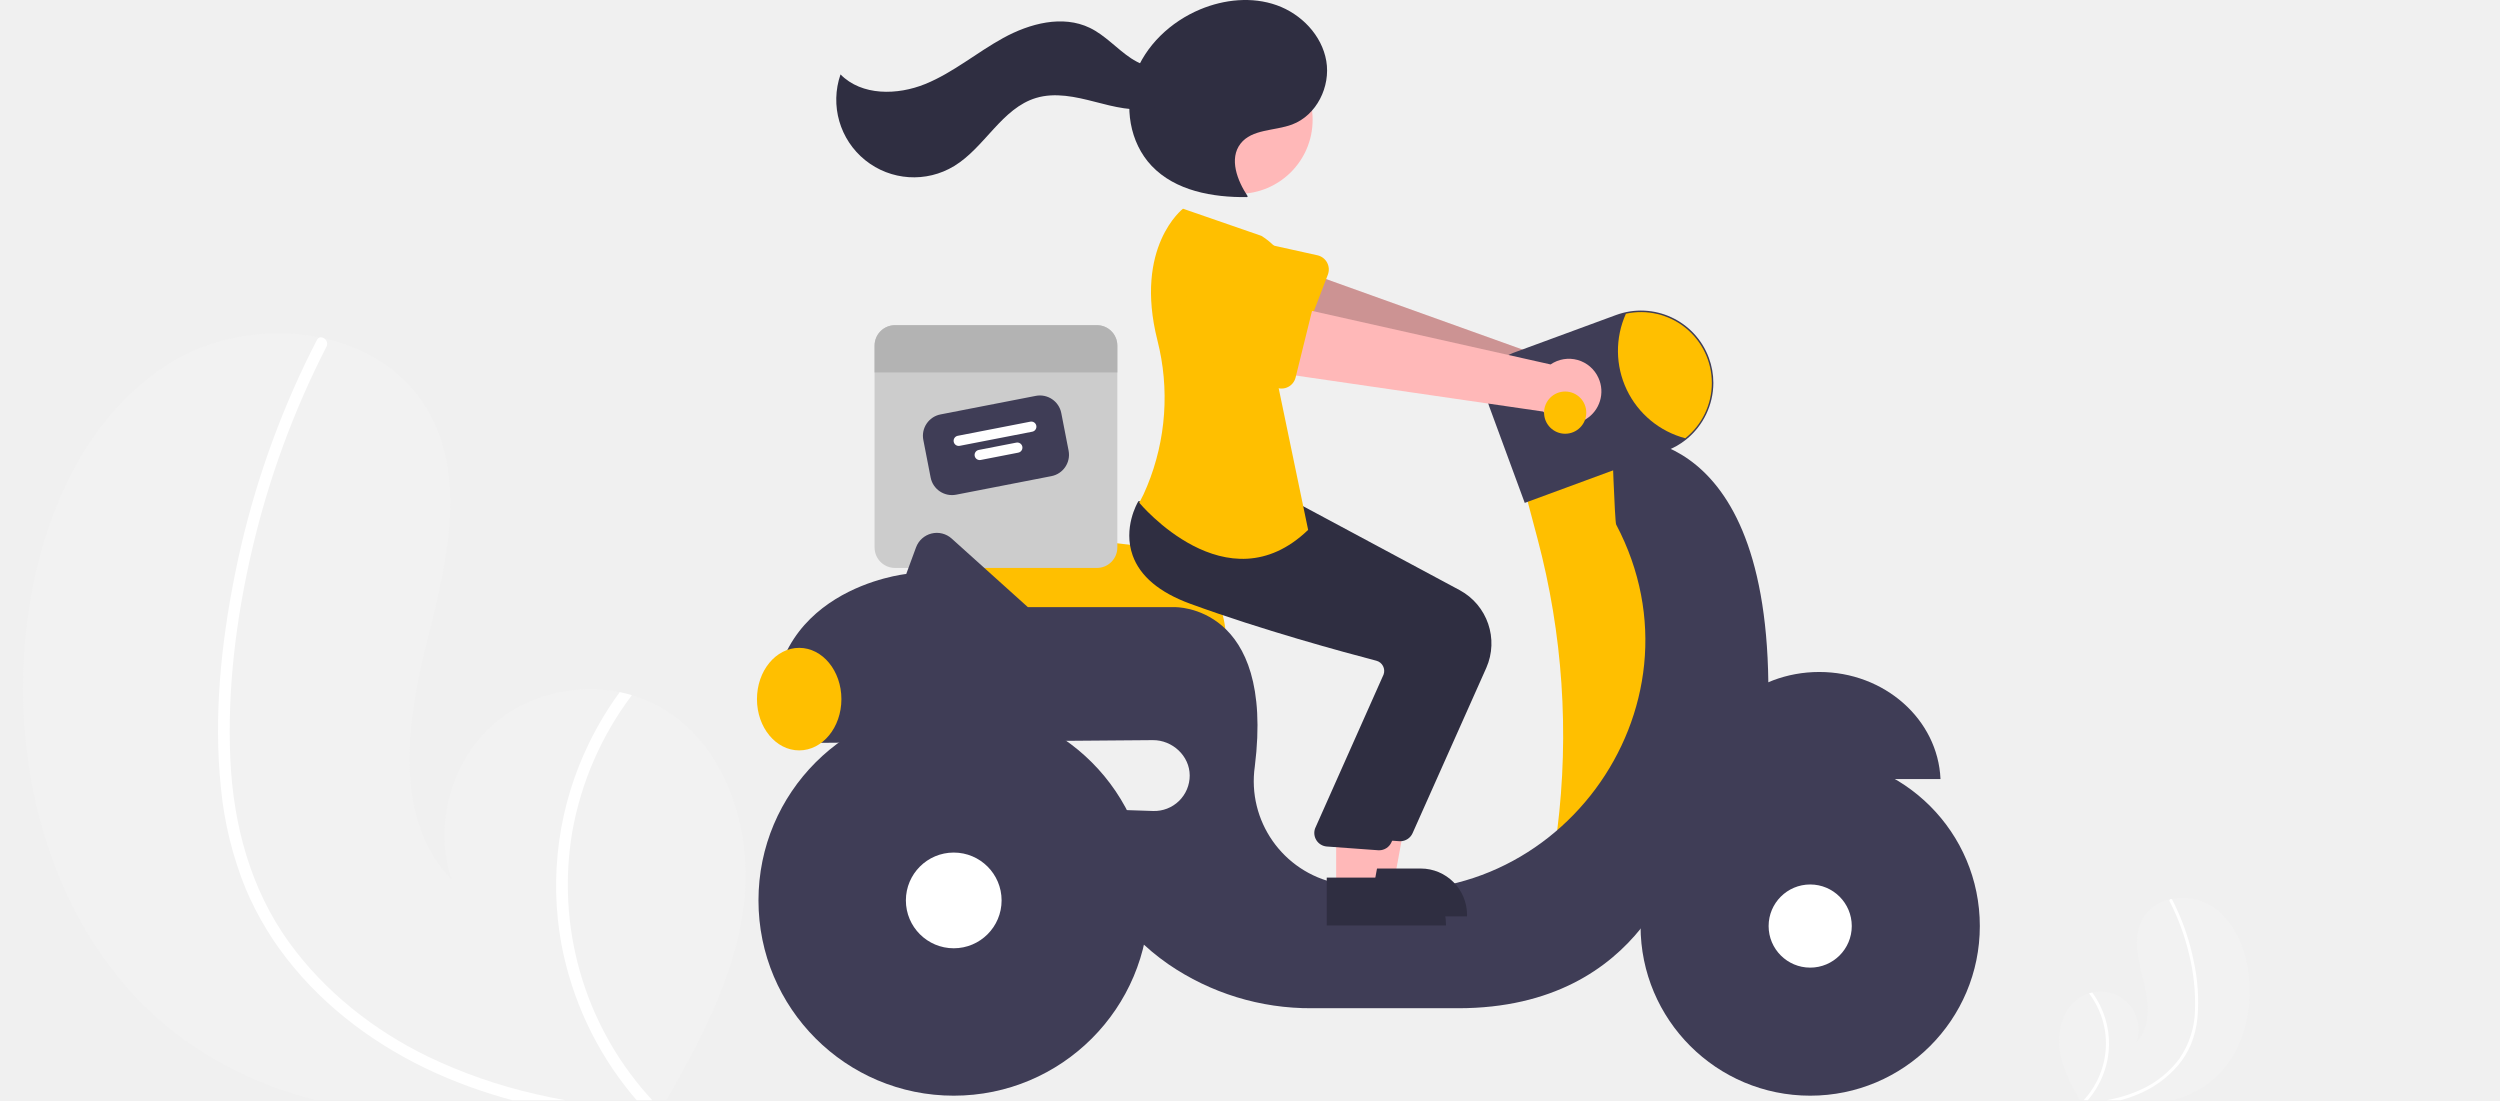
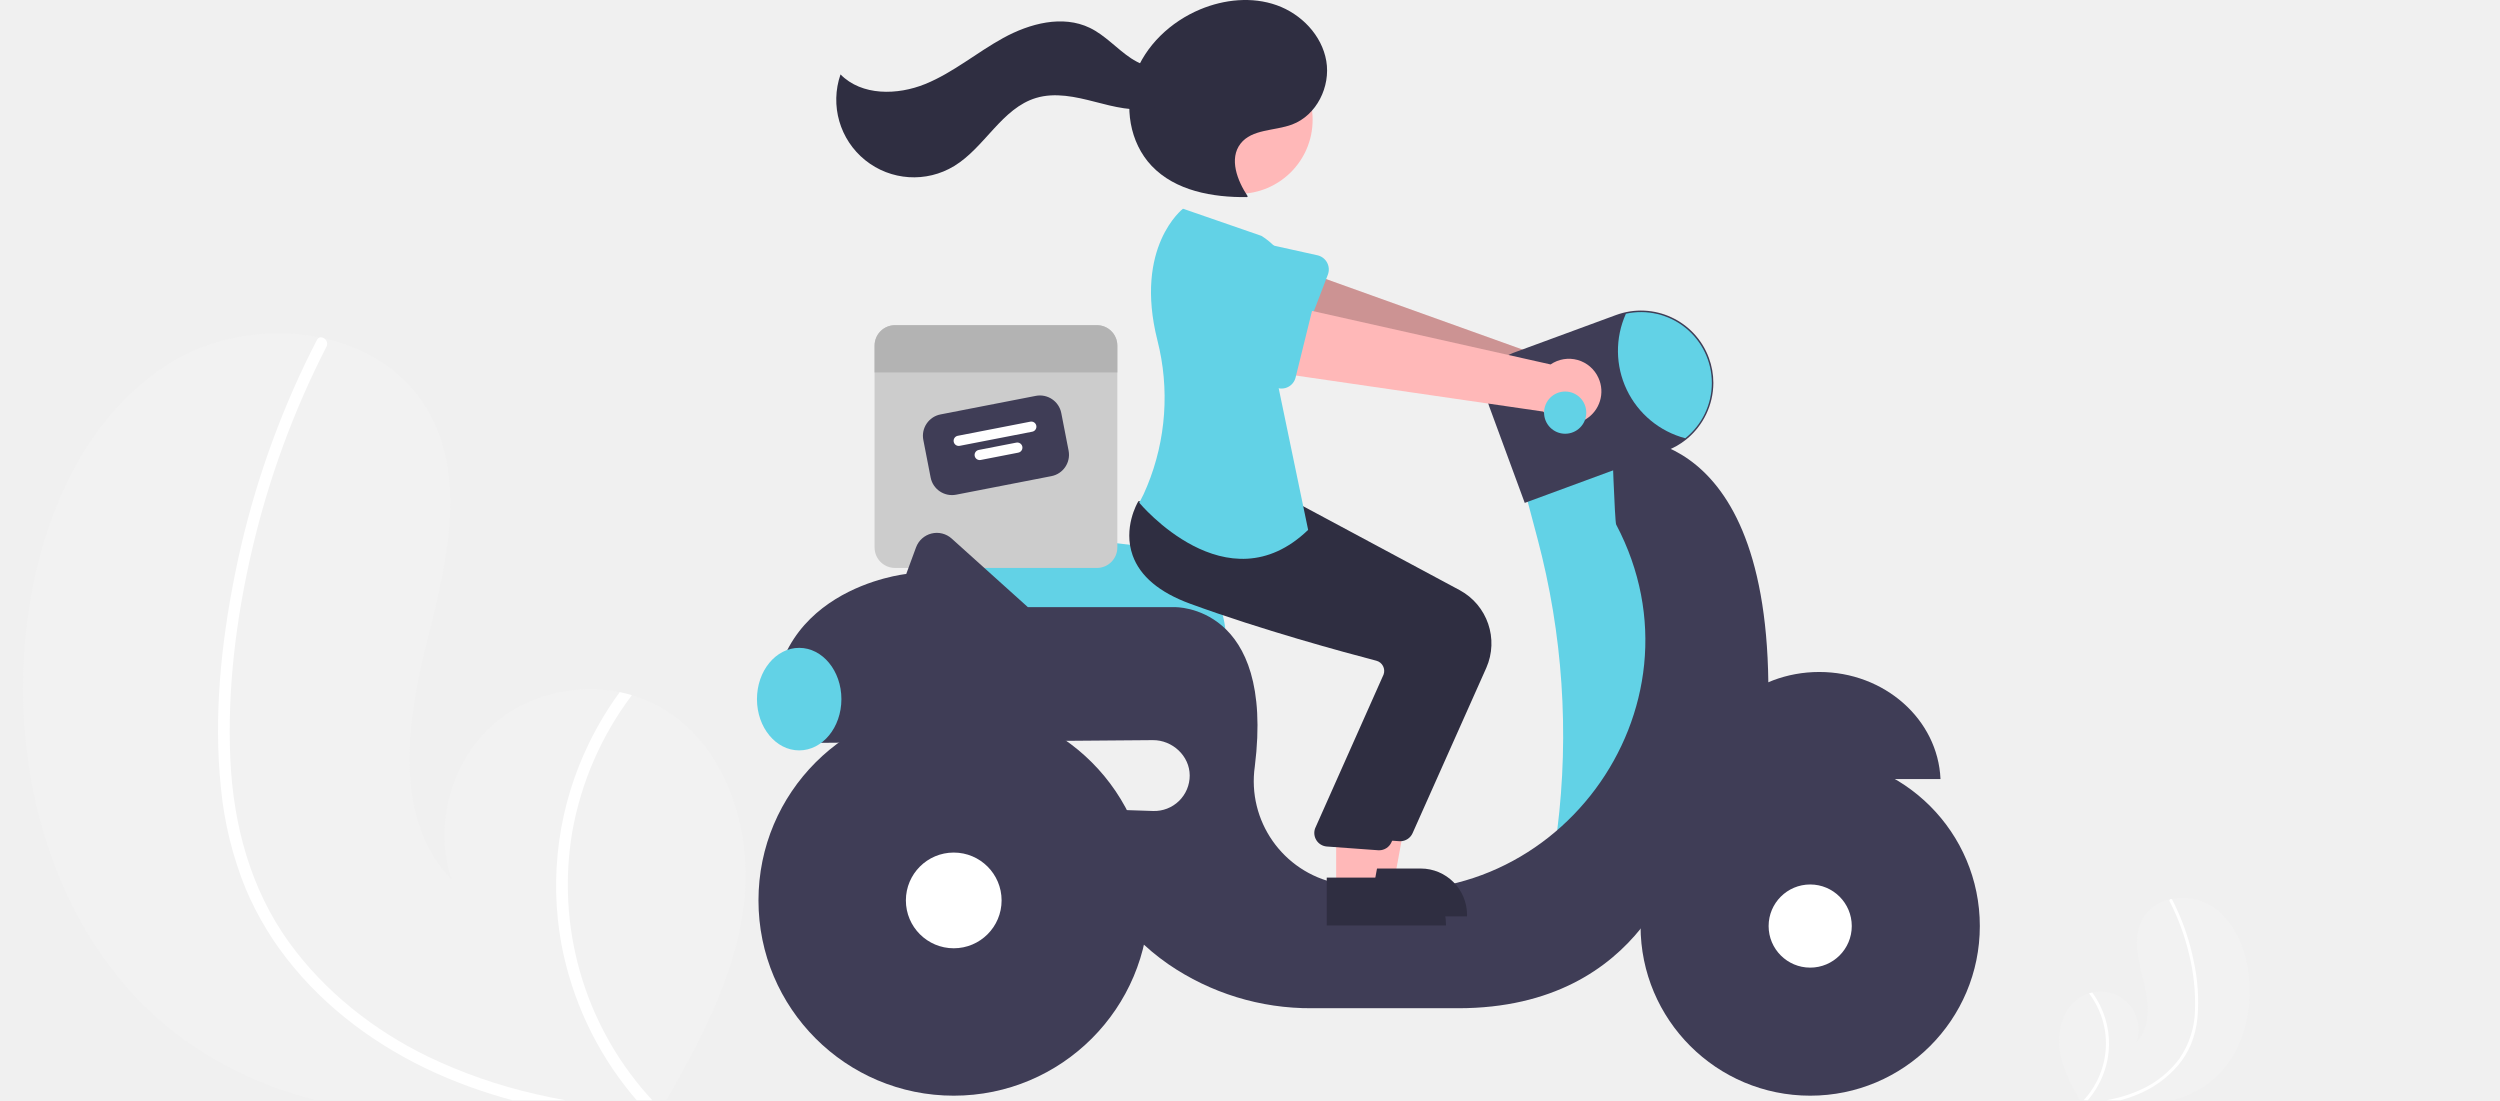
<svg xmlns="http://www.w3.org/2000/svg" data-name="Layer 1" width="829" height="364.829" viewBox="0 0 829 364.829">
  <path d="M432.13,567.974c-2.85,22.33-13.33,42.76-24.51,62.44-.37.67-.75,1.33-1.14,2H290.28c-2.35-.61-4.67-1.28-6.98-2a127.027,127.027,0,0,1-36.69-18.05c-42.75-30.8-59.2-89-51.77-141.15,4.62-32.4,18.84-65.48,46.53-82.93,14.62-9.23,33.4-12.23,50.23-8.8.44.08.88.18,1.33.27,14.48,3.26,27.38,11.36,34.72,24.41,13.2,23.45,5.34,52.5-1.15,78.6-6.47,26.1-9.98,57.34,8.8,76.59-6.2-18.25-.08-40.02,14.73-52.36,11.19-9.31,26.77-12.8,40.98-9.91,1.36.29,2.7.62,4.02,1.02a44.598,44.598,0,0,1,9.17,3.84C426.35,514.315,435.32,542.805,432.13,567.974Z" transform="translate(-185.5 -267.5855)" fill="#f2f2f2" />
  <path d="M363.23,630.414c3.22.75,6.45,1.41,9.7,2H355.36c-2.3-.62-4.59-1.28-6.86-2q-7.485-2.34-14.74-5.37c-19.4-8.14-37.27-20.36-50.79-36.62a103.371,103.371,0,0,1-16.02-26.17,118.856,118.856,0,0,1-8.2-33.49c-2.45-23.6.05-47.85,4.72-71.03a296.451,296.451,0,0,1,23.16-69.47q1.905-3.975,3.94-7.9a1.542,1.542,0,0,1,1.03-.88,1.777,1.777,0,0,1,1.33.27,2.106,2.106,0,0,1,.83,2.78,293.039,293.039,0,0,0-24.58,66.96c-5.32,22.67-8.34,46.39-7.31,69.7.98,21.78,6.67,43.2,19.58,61.01,11.79,16.26,28.07,29.08,46.08,37.81A169.131,169.131,0,0,0,363.23,630.414Z" transform="translate(-185.5 -267.5855)" fill="#fff" />
  <path d="M401.79,632.414h-5.18c-.58-.66-1.14-1.33-1.69-2a110.411,110.411,0,0,1-23.24-49.66,107.734,107.734,0,0,1,9.29-67.05,110.241,110.241,0,0,1,10.04-16.62c1.36.29,2.7.62,4.02,1.02a106.056,106.056,0,0,0-19.77,45.34A105.095,105.095,0,0,0,400,630.414C400.58,631.084,401.18,631.755,401.79,632.414Z" transform="translate(-185.5 -267.5855)" fill="#fff" />
  <path d="M868.429,615.408c.752,5.893,3.518,11.285,6.469,16.479.098.177.198.351.301.528h30.667c.62-.161,1.232-.338,1.842-.528a33.525,33.525,0,0,0,9.683-4.764c11.283-8.129,15.624-23.489,13.663-37.252-1.219-8.551-4.972-17.281-12.28-21.887a18.437,18.437,0,0,0-13.257-2.322c-.116.021-.232.048-.351.071a13.68,13.68,0,0,0-9.163,6.442c-3.484,6.189-1.409,13.856.303,20.744,1.708,6.888,2.634,15.133-2.322,20.214a12.644,12.644,0,0,0-14.703-16.434c-.359.077-.713.164-1.061.269a11.771,11.771,0,0,0-2.42,1.013C869.955,601.246,867.587,608.765,868.429,615.408Z" transform="translate(-185.5 -267.5855)" fill="#f2f2f2" />
  <path d="M886.613,631.887c-.85.198-1.702.372-2.56.528h4.637c.607-.164,1.211-.338,1.81-.528q1.976-.618,3.89-1.417a34.9,34.9,0,0,0,13.404-9.665,27.282,27.282,0,0,0,4.228-6.907,31.368,31.368,0,0,0,2.164-8.839,62.858,62.858,0,0,0-1.246-18.746,78.238,78.238,0,0,0-6.112-18.334q-.503-1.049-1.04-2.085a.407.407,0,0,0-.272-.232.469.469,0,0,0-.351.071.556.556,0,0,0-.219.734,77.338,77.338,0,0,1,6.487,17.672,68.022,68.022,0,0,1,1.929,18.395,29.351,29.351,0,0,1-5.168,16.102,32.486,32.486,0,0,1-12.161,9.979A44.637,44.637,0,0,1,886.613,631.887Z" transform="translate(-185.5 -267.5855)" fill="#fff" />
  <path d="M876.437,632.415h1.367c.153-.174.301-.351.446-.528a29.14,29.14,0,0,0,6.134-13.106,28.433,28.433,0,0,0-2.452-17.696,29.095,29.095,0,0,0-2.65-4.386c-.359.077-.713.164-1.061.269a27.99,27.99,0,0,1,5.218,11.966,27.737,27.737,0,0,1-6.529,22.953C876.756,632.064,876.598,632.24,876.437,632.415Z" transform="translate(-185.5 -267.5855)" fill="#fff" />
-   <path d="M592.01,480.094h-95.981L495.011,450.583a8.86,8.86,0,0,1,9.931-9.099l55.854,6.839h.007a31.291,31.291,0,0,1,31.206,31.27Z" transform="translate(-185.5 -267.5855)" fill="#ffbf00" />
+   <path d="M592.01,480.094h-95.981L495.011,450.583a8.86,8.86,0,0,1,9.931-9.099l55.854,6.839h.007a31.291,31.291,0,0,1,31.206,31.27Z" transform="translate(-185.5 -267.5855)" fill="#62d2e6" />
  <path d="M549.231,375.414H482.289a6.777,6.777,0,0,0-6.779,6.779v66.942a6.777,6.777,0,0,0,6.779,6.779h66.942a6.777,6.777,0,0,0,6.779-6.779V382.193A6.777,6.777,0,0,0,549.231,375.414Z" transform="translate(-185.5 -267.5855)" fill="#ccc" />
  <path d="M534.154,425.471l-31.606,6.155a7.211,7.211,0,0,1-8.447-5.693L491.672,413.457a7.211,7.211,0,0,1,5.693-8.447l31.606-6.155a7.211,7.211,0,0,1,8.447,5.693l2.43,12.476A7.211,7.211,0,0,1,534.154,425.471Z" transform="translate(-185.5 -267.5855)" fill="#3f3d56" />
  <path d="M527.831,410.732l-24.121,4.697a1.695,1.695,0,0,1-.648-3.327l24.121-4.697a1.695,1.695,0,0,1,.648,3.327Z" transform="translate(-185.5 -267.5855)" fill="#fff" />
  <path d="M523.143,417.688l-12.476,2.43a1.695,1.695,0,0,1-.648-3.327l12.476-2.43a1.695,1.695,0,1,1,.648,3.327Z" transform="translate(-185.5 -267.5855)" fill="#fff" />
  <path d="M556.01,382.193v8.897h-80.5v-8.897a6.777,6.777,0,0,1,6.779-6.779h66.942A6.777,6.777,0,0,1,556.01,382.193Z" transform="translate(-185.5 -267.5855)" fill="#b3b3b3" />
  <path d="M716.761,393.877a10.743,10.743,0,0,0-15.193-6.365l-92.097-33.043-4.056,23.007,91.803,25.245a10.801,10.801,0,0,0,19.543-8.845Z" transform="translate(-185.5 -267.5855)" fill="#ffb8b8" />
  <path d="M716.761,393.877a10.743,10.743,0,0,0-15.193-6.365l-92.097-33.043-4.056,23.007,91.803,25.245a10.801,10.801,0,0,0,19.543-8.845Z" transform="translate(-185.5 -267.5855)" opacity="0.2" />
-   <path d="M625.817,358.662l-8.697,22.72a4.817,4.817,0,0,1-6.861,2.476l-21.136-11.896a13.377,13.377,0,0,1,9.637-24.959l23.602,5.235a4.817,4.817,0,0,1,3.454,6.424Z" transform="translate(-185.5 -267.5855)" fill="#ffbf00" />
-   <path d="M724.01,414.914l-33,15,4.333,16.311a253.735,253.735,0,0,1,6.54,96.65v0l24.128,5.039,20-51-7-58Z" transform="translate(-185.5 -267.5855)" fill="#ffbf00" />
+   <path d="M625.817,358.662l-8.697,22.72a4.817,4.817,0,0,1-6.861,2.476l-21.136-11.896a13.377,13.377,0,0,1,9.637-24.959l23.602,5.235a4.817,4.817,0,0,1,3.454,6.424Z" transform="translate(-185.5 -267.5855)" fill="#62d2e6" />
+   <path d="M724.01,414.914l-33,15,4.333,16.311a253.735,253.735,0,0,1,6.54,96.65v0l24.128,5.039,20-51-7-58Z" transform="translate(-185.5 -267.5855)" fill="#62d2e6" />
  <path d="M788.76,490.414c-21.682,0-39.352,15.762-40.209,35.5h80.418C828.111,506.176,810.442,490.414,788.76,490.414Z" transform="translate(-185.5 -267.5855)" fill="#3f3d56" />
  <path d="M771.881,493.816c-1.128-89.098-51.872-80.902-51.872-80.902s.949,27.733,1.405,28.596c32.335,61.18-21.03,132.904-88.96,119.709q-1.921-.373-3.691-.757a34.581,34.581,0,0,1-27.163-38.763c6.692-53.736-26.591-52.785-26.591-52.785H526.343l-25.273-22.746a7.347,7.347,0,0,0-11.809,2.921l-3.251,8.825s-48,5-44,52h14.84a29.967,29.967,0,0,0,.16,4l110.751-.9c6.492-.053,12.222,5.208,12.249,11.7a11.753,11.753,0,0,1-12.144,11.796l-17.855-.595c-5.5,24.5,8,41,22.875,51.375a83.148,83.148,0,0,0,47.618,14.625h48.507c63,0,74-53,74-53C776.01,534.914,771.881,493.816,771.881,493.816Z" transform="translate(-185.5 -267.5855)" fill="#3f3d56" />
  <circle cx="600.26" cy="307.079" r="56.25" fill="#3f3d56" />
  <circle cx="600.26" cy="307.079" r="13.787" fill="#fff" />
  <circle cx="316.26" cy="298.579" r="64.75" fill="#3f3d56" />
  <circle cx="316.26" cy="298.579" r="15.87" fill="#fff" />
  <path d="M691.104,434.347,679.23,402.097a13.638,13.638,0,0,1,8.087-17.511l34.04-12.531a23.998,23.998,0,0,1,30.812,14.227,23.845,23.845,0,0,1,1.481,8.292,24.189,24.189,0,0,1-8.988,18.73,23.813,23.813,0,0,1-6.72,3.789Z" transform="translate(-185.5 -267.5855)" fill="#3f3d56" />
-   <path d="M753.15,394.574a23.549,23.549,0,0,1-8.8,18.34,29.988,29.988,0,0,1-19.7-41.3,23.505,23.505,0,0,1,28.5,22.96Z" transform="translate(-185.5 -267.5855)" fill="#ffbf00" />
-   <ellipse cx="265.01" cy="231.829" rx="14" ry="17" fill="#ffbf00" />
+   <path d="M753.15,394.574a23.549,23.549,0,0,1-8.8,18.34,29.988,29.988,0,0,1-19.7-41.3,23.505,23.505,0,0,1,28.5,22.96Z" transform="translate(-185.5 -267.5855)" fill="#62d2e6" />
+   <ellipse cx="265.01" cy="231.829" rx="14" ry="17" fill="#62d2e6" />
  <polygon points="450.071 292.005 462.331 292.005 468.164 260.208 450.069 260.209 450.071 292.005" fill="#ffb8b8" />
  <path d="M632.444,555.588l24.144-.001h.001a15.386,15.386,0,0,1,15.386,15.386v.5l-39.531.001Z" transform="translate(-185.5 -267.5855)" fill="#2f2e41" />
  <path d="M649.801,546.54q-.214,0-.43-.021l-16.967-1.235a4.5,4.5,0,0,1-3.809-6.029l22.707-51.015a3.498,3.498,0,0,0-.196-2.799,3.451,3.451,0,0,0-2.211-1.76c-10.677-2.791-38.072-10.223-61.786-18.918-10.16-3.726-16.559-9.109-19.019-16.002-3.243-9.087,1.555-17.374,1.76-17.722l.161-.272,22.315,2.028,24.191,2.058,53.013,28.428a20.086,20.086,0,0,1,8.819,25.784L653.908,543.873A4.497,4.497,0,0,1,649.801,546.54Z" transform="translate(-185.5 -267.5855)" fill="#2f2e41" />
  <circle cx="410.705" cy="39.72" r="24.561" fill="#ffb8b8" />
  <polygon points="443.071 295.005 455.331 295.005 461.164 263.208 443.069 263.209 443.071 295.005" fill="#ffb8b8" />
  <path d="M625.444,558.588l24.144-.001h.001a15.386,15.386,0,0,1,15.386,15.386v.5l-39.531.001Z" transform="translate(-185.5 -267.5855)" fill="#2f2e41" />
  <path d="M642.801,549.54q-.214,0-.43-.021l-16.967-1.235a4.5,4.5,0,0,1-3.809-6.029l22.707-51.015a3.498,3.498,0,0,0-.196-2.799,3.451,3.451,0,0,0-2.211-1.76c-10.677-2.791-38.072-10.223-61.786-18.918-10.16-3.726-16.559-9.109-19.019-16.002-3.243-9.087,1.555-17.374,1.76-17.722l.161-.272,22.315,2.028,24.191,2.058,53.013,28.428a20.086,20.086,0,0,1,8.819,25.784L646.908,546.873A4.497,4.497,0,0,1,642.801,549.54Z" transform="translate(-185.5 -267.5855)" fill="#2f2e41" />
-   <path d="M603.78,345.794l-26-9s-16.322,12.54-8.481,43.649a77.012,77.012,0,0,1-3.4,48.32,49.779,49.779,0,0,1-2.619,5.531s29,35,56,9l-10.5-50.5S625.28,359.294,603.78,345.794Z" transform="translate(-185.5 -267.5855)" fill="#ffbf00" />
+   <path d="M603.78,345.794l-26-9s-16.322,12.54-8.481,43.649a77.012,77.012,0,0,1-3.4,48.32,49.779,49.779,0,0,1-2.619,5.531s29,35,56,9l-10.5-50.5S625.28,359.294,603.78,345.794Z" transform="translate(-185.5 -267.5855)" fill="#62d2e6" />
  <path d="M599.255,332.702c-3.496-5.232-6.254-12.488-2.406-17.466,3.799-4.914,11.292-4.19,17.111-6.365,8.104-3.029,12.804-12.549,11.338-21.076s-8.31-15.594-16.464-18.486-17.348-1.951-25.333,1.379c-9.829,4.1-18.261,12.03-21.797,22.076s-1.646,22.108,5.689,29.83c7.864,8.278,20.206,10.485,31.623,10.351" transform="translate(-185.5 -267.5855)" fill="#2f2e41" />
  <path d="M576.408,288.069c-4.405,3.586-11.125,1.993-15.854-1.154s-8.565-7.628-13.681-10.096c-9.019-4.35-19.924-1.458-28.702,3.36s-16.559,11.475-25.831,15.256-21.104,3.968-28.125-3.172a25.732,25.732,0,0,0,37.71,30.371c10.159-6.188,15.771-19.164,27.166-22.579,6.306-1.89,13.076-.368,19.449,1.281s13.018,3.43,19.449,2.027,12.447-7.183,11.629-13.715Z" transform="translate(-185.5 -267.5855)" fill="#2f2e41" />
  <path d="M715.538,392.877a10.743,10.743,0,0,0-15.863-4.442L604.206,367.008l-1.187,23.332,94.217,13.726a10.801,10.801,0,0,0,18.302-11.189Z" transform="translate(-185.5 -267.5855)" fill="#ffb8b8" />
-   <path d="M620.945,369.151l-5.827,23.62a4.817,4.817,0,0,1-6.503,3.303l-22.443-9.198a13.377,13.377,0,0,1,6.484-25.957l24.068,2.283a4.817,4.817,0,0,1,4.22,5.949Z" transform="translate(-185.5 -267.5855)" fill="#ffbf00" />
-   <circle cx="519.01" cy="136.829" r="7" fill="#ffbf00" />
+   <path d="M620.945,369.151l-5.827,23.62a4.817,4.817,0,0,1-6.503,3.303l-22.443-9.198a13.377,13.377,0,0,1,6.484-25.957l24.068,2.283a4.817,4.817,0,0,1,4.22,5.949Z" transform="translate(-185.5 -267.5855)" fill="#62d2e6" />
+   <circle cx="519.01" cy="136.829" r="7" fill="#62d2e6" />
</svg>
